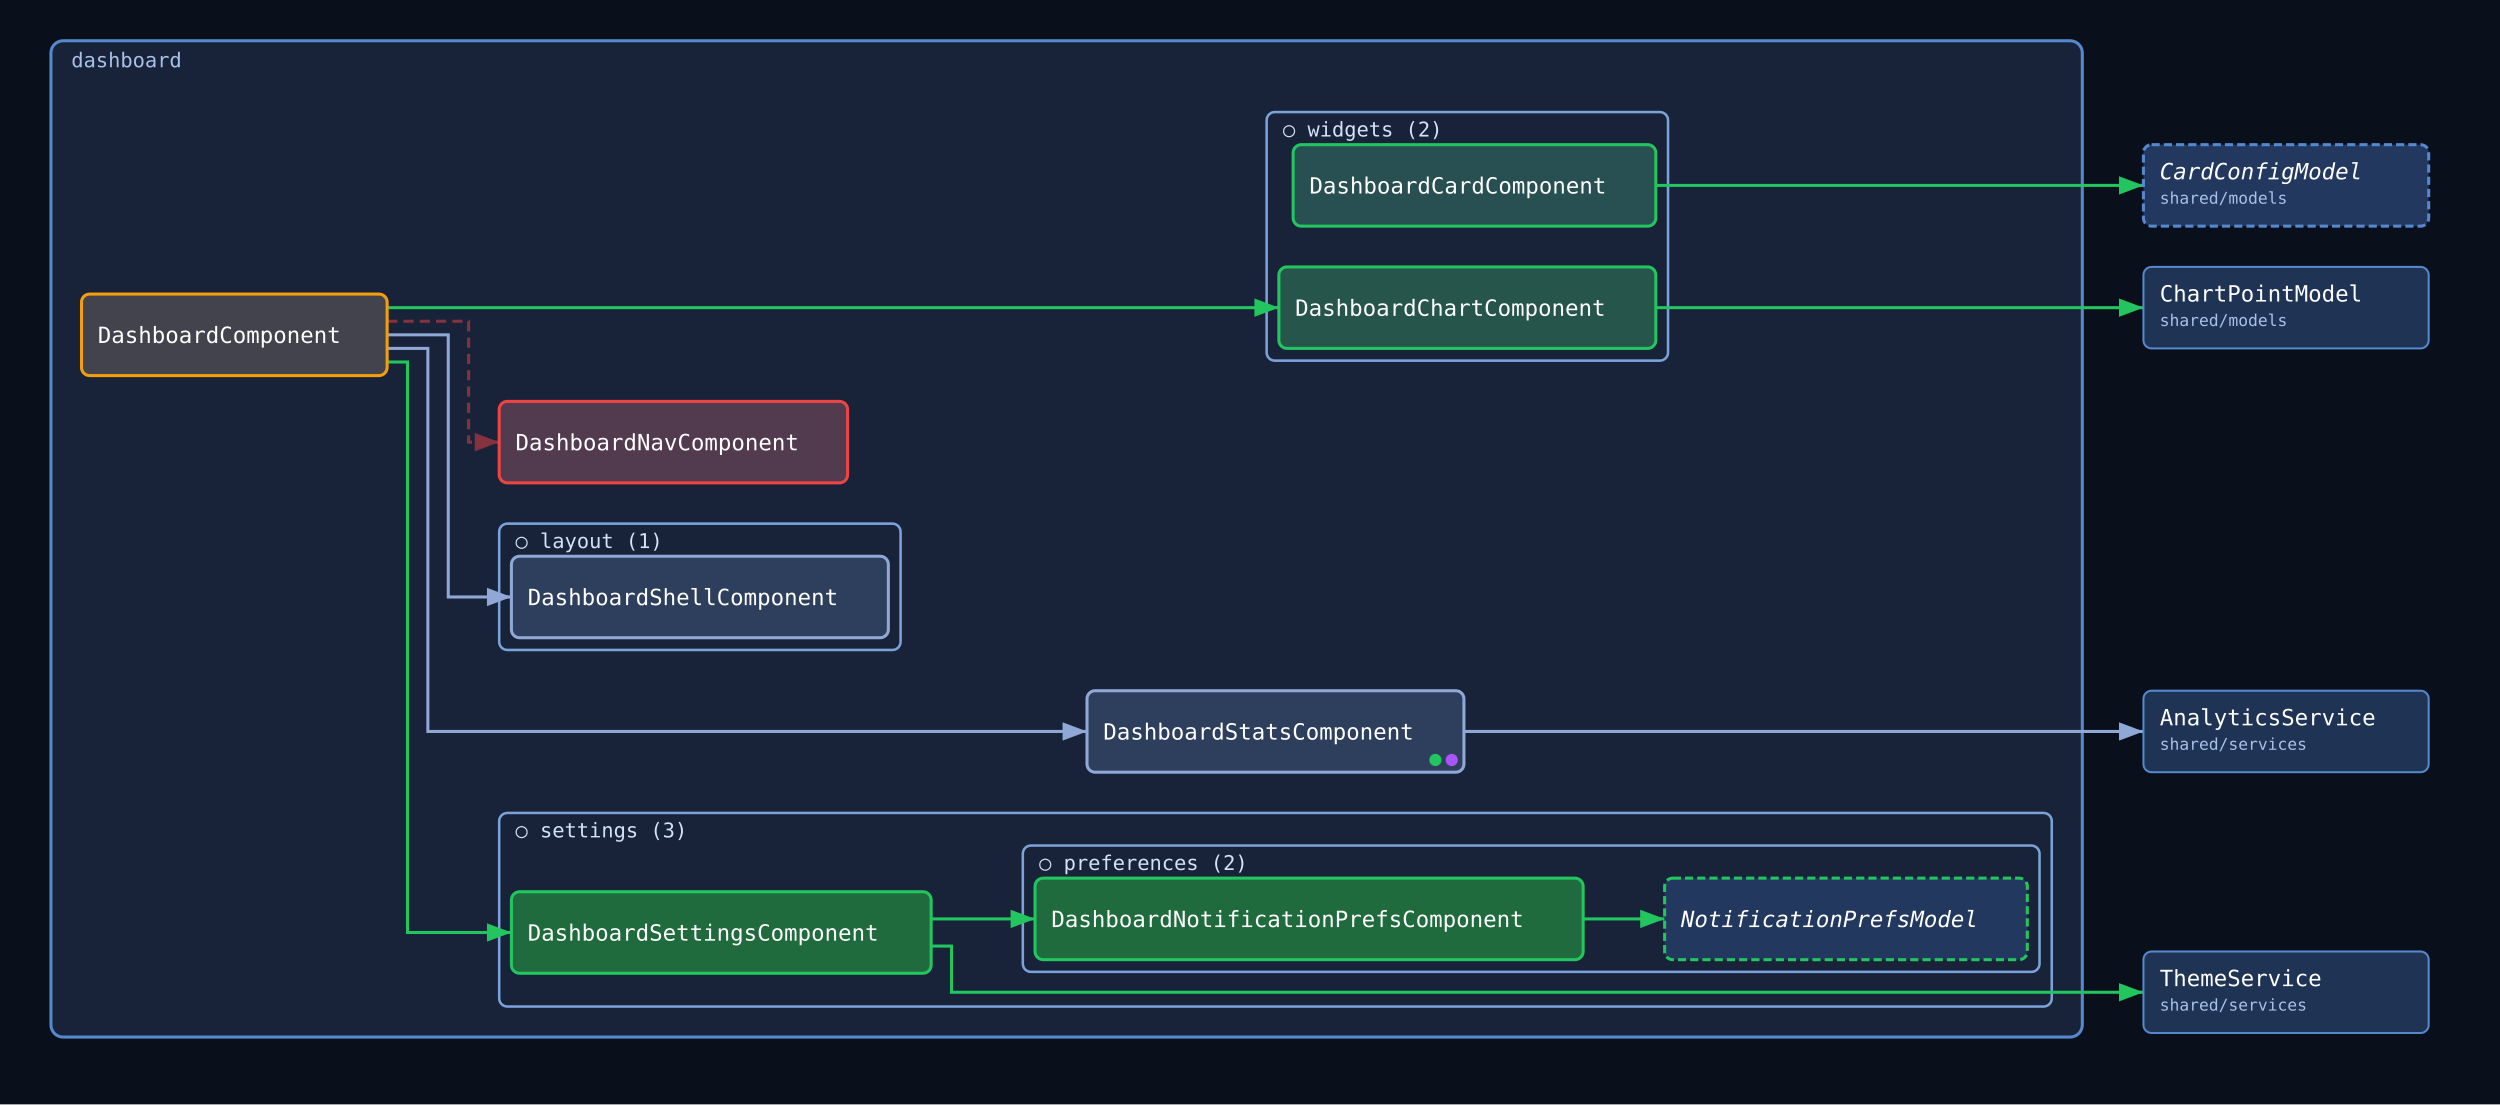
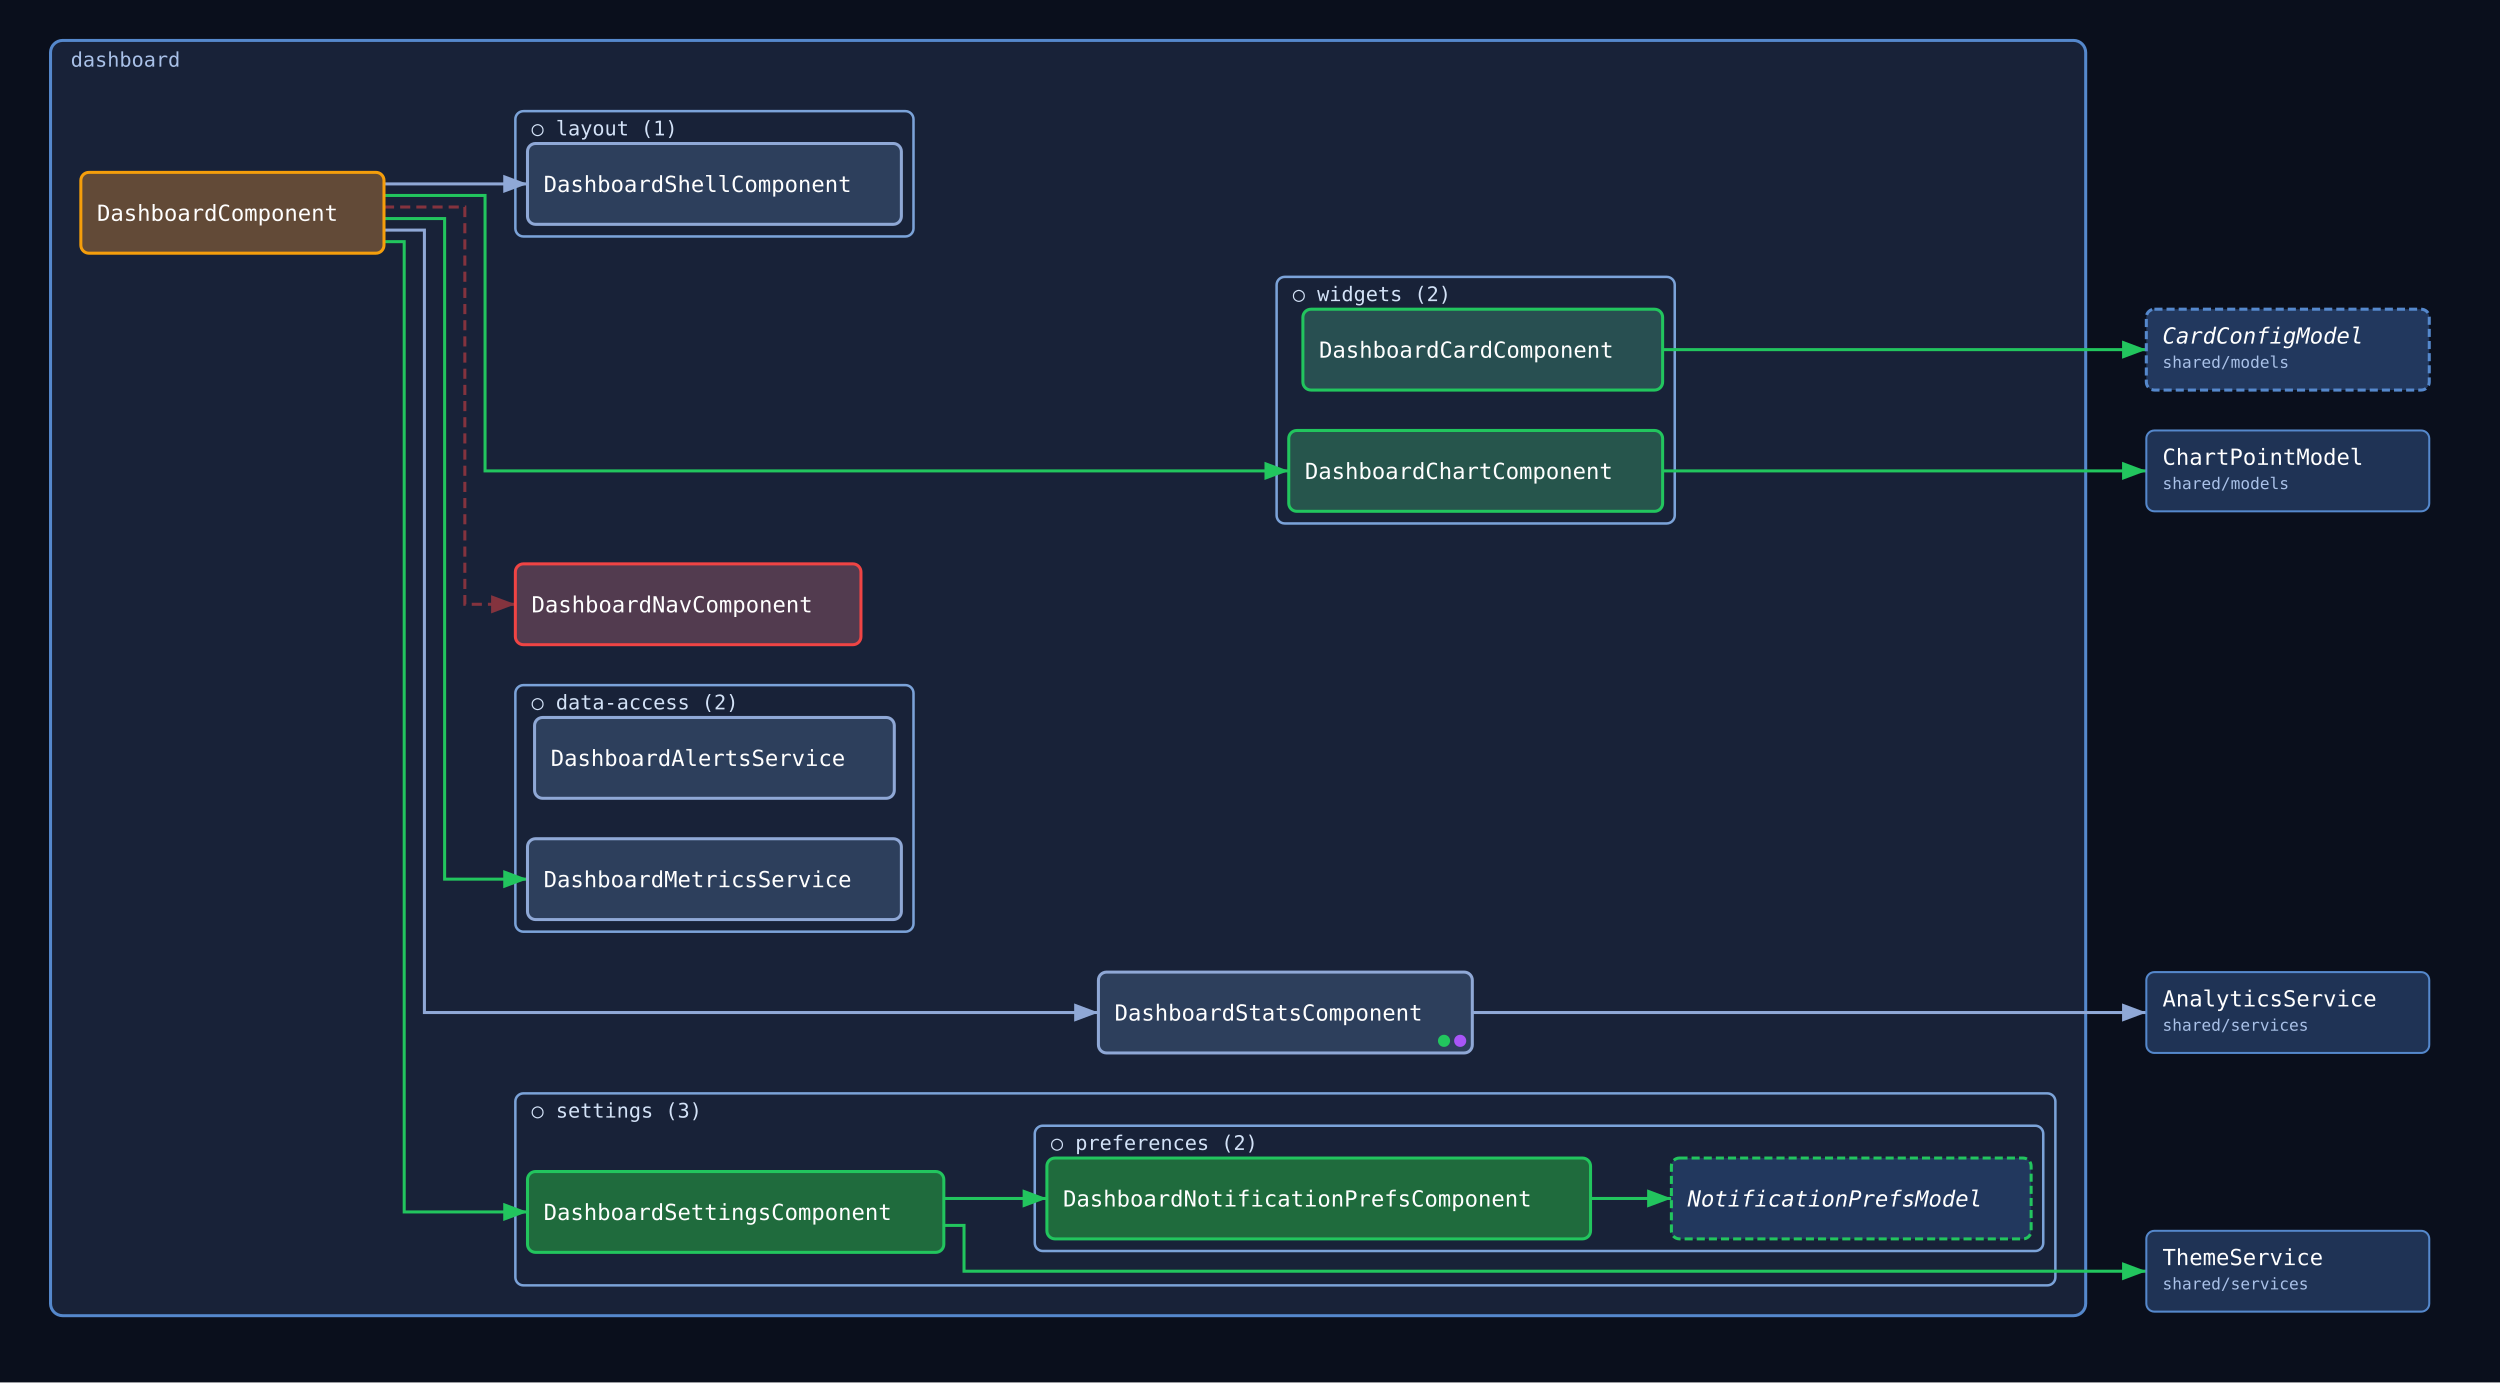
- <svg xmlns="http://www.w3.org/2000/svg" width="1227" height="542" viewBox="0 0 1227 542">
+ <svg xmlns="http://www.w3.org/2000/svg" width="1237" height="684" viewBox="0 0 1237 684">
  <defs>
    <marker id="arrow-added" markerWidth="8" markerHeight="6" refX="8" refY="3" orient="auto">
      <polygon points="0 0, 8 3, 0 6" fill="#22c55e" />
    </marker>
    <marker id="arrow-modified" markerWidth="8" markerHeight="6" refX="8" refY="3" orient="auto">
      <polygon points="0 0, 8 3, 0 6" fill="#f59e0b" />
    </marker>
    <marker id="arrow-removed" markerWidth="8" markerHeight="6" refX="8" refY="3" orient="auto">
      <polygon points="0 0, 8 3, 0 6" fill="#ef4444" />
    </marker>
    <marker id="arrow-unchanged" markerWidth="8" markerHeight="6" refX="8" refY="3" orient="auto">
      <polygon points="0 0, 8 3, 0 6" fill="#8fa8d6" />
    </marker>
  </defs>
-   <rect width="1227" height="542" fill="#0a0f1c" />
-   <rect x="25" y="20" width="997" height="489" rx="6" fill="#182238" stroke="#5588cc" stroke-width="1.5" />
+   <rect width="1237" height="684" fill="#0a0f1c" />
+   <rect x="25" y="20" width="1007" height="631" rx="6" fill="#182238" stroke="#5588cc" stroke-width="1.5" />
  <text x="35" y="33" font-family="Fira Code, monospace" font-size="10" fill="#a9c1e8">dashboard</text>
-   <rect x="245" y="257" width="197" height="62" rx="4" fill="none" stroke="#7ba3d9" stroke-width="1.25" />
-   <text x="253" y="269" font-family="Fira Code, monospace" font-size="10" fill="#d3e2f7">○ layout (1)</text>
-   <rect x="245" y="399" width="762" height="95" rx="4" fill="none" stroke="#7ba3d9" stroke-width="1.25" />
-   <text x="253" y="411" font-family="Fira Code, monospace" font-size="10" fill="#d3e2f7">○ settings (3)</text>
-   <rect x="502" y="415" width="499" height="62" rx="4" fill="none" stroke="#7ba3d9" stroke-width="1.25" />
-   <text x="510" y="427" font-family="Fira Code, monospace" font-size="10" fill="#d3e2f7">○ preferences (2)</text>
-   <rect x="621.667" y="55" width="197" height="122" rx="4" fill="none" stroke="#7ba3d9" stroke-width="1.25" />
-   <text x="629.667" y="67" font-family="Fira Code, monospace" font-size="10" fill="#d3e2f7">○ widgets (2)</text>
-   <path d="M 777 451 L 817 451" fill="none" stroke="#22c55e" stroke-width="1.5" opacity="1" marker-end="url(#arrow-added)" />
-   <path d="M 457 451 L 508 451" fill="none" stroke="#22c55e" stroke-width="1.5" opacity="1" marker-end="url(#arrow-added)" />
-   <path d="M 190 171 L 210 171 L 210 359 L 533.5 359" fill="none" stroke="#8fa8d6" stroke-width="1.5" opacity="1" marker-end="url(#arrow-unchanged)" />
-   <path d="M 190 164.333 L 220 164.333 L 220 293 L 251 293" fill="none" stroke="#8fa8d6" stroke-width="1.5" opacity="1" marker-end="url(#arrow-unchanged)" />
-   <path d="M 190 177.667 L 200 177.667 L 200 457.667 L 251 457.667" fill="none" stroke="#22c55e" stroke-width="1.5" opacity="1" marker-end="url(#arrow-added)" />
-   <path d="M 190 151 L 627.667 151" fill="none" stroke="#22c55e" stroke-width="1.5" opacity="1" marker-end="url(#arrow-added)" />
-   <path d="M 718.5 359 L 1052 359" fill="none" stroke="#8fa8d6" stroke-width="1.5" opacity="1" marker-end="url(#arrow-unchanged)" />
-   <path d="M 457 464.333 L 467 464.333 L 467 487 L 1052 487" fill="none" stroke="#22c55e" stroke-width="1.5" opacity="1" marker-end="url(#arrow-added)" />
-   <path d="M 812.667 91 L 1052 91" fill="none" stroke="#22c55e" stroke-width="1.5" opacity="1" marker-end="url(#arrow-added)" />
-   <path d="M 812.667 151 L 1052 151" fill="none" stroke="#22c55e" stroke-width="1.5" opacity="1" marker-end="url(#arrow-added)" />
-   <path d="M 190 157.667 L 230 157.667 L 230 217 L 245 217" fill="none" stroke="#ef4444" stroke-width="1.5" opacity="0.5" stroke-dasharray="5,3" marker-end="url(#arrow-removed)" />
-   <rect x="533.5" y="339" width="185" height="40" rx="4" fill="#2d3f5c" stroke="#8fa8d6" stroke-width="1.5" />
-   <text x="541.5" y="363" font-family="Fira Code, monospace" font-size="11" fill="#ffffff">DashboardStatsComponent</text>
-   <circle cx="712.5" cy="373" r="3" fill="#a855f7" />
-   <circle cx="704.5" cy="373" r="3" fill="#22c55e" />
-   <rect x="40" y="144.333" width="150" height="40" rx="4" fill="#42434d" stroke="#f59e0b" stroke-width="1.5" />
-   <text x="48" y="168.333" font-family="Fira Code, monospace" font-size="11" fill="#ffffff">DashboardComponent</text>
-   <rect x="245" y="197" width="171" height="40" rx="4" fill="#523b4f" stroke="#ef4444" stroke-width="1.5" />
-   <text x="253" y="221" font-family="Fira Code, monospace" font-size="11" fill="#ffffff">DashboardNavComponent</text>
-   <rect x="1052" y="339" width="140" height="40" rx="4" fill="#1f3355" stroke="#5588cc" stroke-width="1" />
-   <text x="1060" y="356" font-family="Fira Code, monospace" font-size="11" fill="#ffffff">AnalyticsService</text>
-   <text x="1060" y="368" font-family="Fira Code, monospace" font-size="8" fill="#a9c1e8">shared/services</text>
-   <rect x="1052" y="467" width="140" height="40" rx="4" fill="#1f3355" stroke="#5588cc" stroke-width="1" />
-   <text x="1060" y="484" font-family="Fira Code, monospace" font-size="11" fill="#ffffff">ThemeService</text>
-   <text x="1060" y="496" font-family="Fira Code, monospace" font-size="8" fill="#a9c1e8">shared/services</text>
-   <rect x="1052" y="71" width="140" height="40" rx="4" fill="#22385e" stroke="#5588cc" stroke-width="1.5" stroke-dasharray="4,2" />
-   <text x="1060" y="88" font-family="Fira Code, monospace" font-size="11" font-style="italic" fill="#ffffff">CardConfigModel</text>
-   <text x="1060" y="100" font-family="Fira Code, monospace" font-size="8" fill="#a9c1e8">shared/models</text>
-   <rect x="1052" y="131" width="140" height="40" rx="4" fill="#1f3355" stroke="#5588cc" stroke-width="1" />
-   <text x="1060" y="148" font-family="Fira Code, monospace" font-size="11" fill="#ffffff">ChartPointModel</text>
-   <text x="1060" y="160" font-family="Fira Code, monospace" font-size="8" fill="#a9c1e8">shared/models</text>
-   <rect x="251" y="273" width="185" height="40" rx="4" fill="#2d3f5c" stroke="#8fa8d6" stroke-width="1.5" />
-   <text x="259" y="297" font-family="Fira Code, monospace" font-size="11" fill="#ffffff">DashboardShellComponent</text>
-   <rect x="251" y="437.667" width="206" height="40" rx="4" fill="#1f6b3d" stroke="#22c55e" stroke-width="1.5" />
-   <text x="259" y="461.667" font-family="Fira Code, monospace" font-size="11" fill="#ffffff">DashboardSettingsComponent</text>
-   <rect x="508" y="431" width="269" height="40" rx="4" fill="#1f6b3d" stroke="#22c55e" stroke-width="1.5" />
-   <text x="516" y="455" font-family="Fira Code, monospace" font-size="11" fill="#ffffff">DashboardNotificationPrefsComponent</text>
-   <rect x="817" y="431" width="178" height="40" rx="4" fill="#22385e" stroke="#22c55e" stroke-width="1.5" stroke-dasharray="4,2" />
-   <text x="825" y="455" font-family="Fira Code, monospace" font-size="11" font-style="italic" fill="#ffffff">NotificationPrefsModel</text>
-   <rect x="634.667" y="71" width="178" height="40" rx="4" fill="#284f51" stroke="#22c55e" stroke-width="1.5" />
-   <text x="642.667" y="95" font-family="Fira Code, monospace" font-size="11" fill="#ffffff">DashboardCardComponent</text>
-   <rect x="627.667" y="131" width="185" height="40" rx="4" fill="#26554c" stroke="#22c55e" stroke-width="1.5" />
-   <text x="635.667" y="155" font-family="Fira Code, monospace" font-size="11" fill="#ffffff">DashboardChartComponent</text>
+   <rect x="255" y="339" width="197" height="122" rx="4" fill="none" stroke="#7ba3d9" stroke-width="1.25" />
+   <text x="263" y="351" font-family="Fira Code, monospace" font-size="10" fill="#d3e2f7">○ data-access (2)</text>
+   <rect x="255" y="55" width="197" height="62" rx="4" fill="none" stroke="#7ba3d9" stroke-width="1.25" />
+   <text x="263" y="67" font-family="Fira Code, monospace" font-size="10" fill="#d3e2f7">○ layout (1)</text>
+   <rect x="255" y="541" width="762" height="95" rx="4" fill="none" stroke="#7ba3d9" stroke-width="1.25" />
+   <text x="263" y="553" font-family="Fira Code, monospace" font-size="10" fill="#d3e2f7">○ settings (3)</text>
+   <rect x="512" y="557" width="499" height="62" rx="4" fill="none" stroke="#7ba3d9" stroke-width="1.25" />
+   <text x="520" y="569" font-family="Fira Code, monospace" font-size="10" fill="#d3e2f7">○ preferences (2)</text>
+   <rect x="631.667" y="137" width="197" height="122" rx="4" fill="none" stroke="#7ba3d9" stroke-width="1.25" />
+   <text x="639.667" y="149" font-family="Fira Code, monospace" font-size="10" fill="#d3e2f7">○ widgets (2)</text>
+   <path d="M 787 593 L 827 593" fill="none" stroke="#22c55e" stroke-width="1.5" opacity="1" marker-end="url(#arrow-added)" />
+   <path d="M 467 593 L 518 593" fill="none" stroke="#22c55e" stroke-width="1.5" opacity="1" marker-end="url(#arrow-added)" />
+   <path d="M 190 113.857 L 210 113.857 L 210 501 L 543.5 501" fill="none" stroke="#8fa8d6" stroke-width="1.5" opacity="1" marker-end="url(#arrow-unchanged)" />
+   <path d="M 190 108.143 L 220 108.143 L 220 435 L 261 435" fill="none" stroke="#22c55e" stroke-width="1.5" opacity="1" marker-end="url(#arrow-added)" />
+   <path d="M 190 91 L 261 91" fill="none" stroke="#8fa8d6" stroke-width="1.5" opacity="1" marker-end="url(#arrow-unchanged)" />
+   <path d="M 190 119.571 L 200 119.571 L 200 599.667 L 261 599.667" fill="none" stroke="#22c55e" stroke-width="1.5" opacity="1" marker-end="url(#arrow-added)" />
+   <path d="M 190 96.714 L 240 96.714 L 240 233 L 637.667 233" fill="none" stroke="#22c55e" stroke-width="1.5" opacity="1" marker-end="url(#arrow-added)" />
+   <path d="M 728.5 501 L 1062 501" fill="none" stroke="#8fa8d6" stroke-width="1.5" opacity="1" marker-end="url(#arrow-unchanged)" />
+   <path d="M 467 606.333 L 477 606.333 L 477 629 L 1062 629" fill="none" stroke="#22c55e" stroke-width="1.5" opacity="1" marker-end="url(#arrow-added)" />
+   <path d="M 822.667 173 L 1062 173" fill="none" stroke="#22c55e" stroke-width="1.5" opacity="1" marker-end="url(#arrow-added)" />
+   <path d="M 822.667 233 L 1062 233" fill="none" stroke="#22c55e" stroke-width="1.5" opacity="1" marker-end="url(#arrow-added)" />
+   <path d="M 190 102.429 L 230 102.429 L 230 299 L 255 299" fill="none" stroke="#ef4444" stroke-width="1.5" opacity="0.5" stroke-dasharray="5,3" marker-end="url(#arrow-removed)" />
+   <rect x="543.5" y="481" width="185" height="40" rx="4" fill="#2d3f5c" stroke="#8fa8d6" stroke-width="1.5" />
+   <text x="551.5" y="505" font-family="Fira Code, monospace" font-size="11" fill="#ffffff">DashboardStatsComponent</text>
+   <circle cx="722.5" cy="515" r="3" fill="#a855f7" />
+   <circle cx="714.5" cy="515" r="3" fill="#22c55e" />
+   <rect x="40" y="85.286" width="150" height="40" rx="4" fill="#624a37" stroke="#f59e0b" stroke-width="1.5" />
+   <text x="48" y="109.286" font-family="Fira Code, monospace" font-size="11" fill="#ffffff">DashboardComponent</text>
+   <rect x="255" y="279" width="171" height="40" rx="4" fill="#523b4f" stroke="#ef4444" stroke-width="1.5" />
+   <text x="263" y="303" font-family="Fira Code, monospace" font-size="11" fill="#ffffff">DashboardNavComponent</text>
+   <rect x="1062" y="481" width="140" height="40" rx="4" fill="#1f3355" stroke="#5588cc" stroke-width="1" />
+   <text x="1070" y="498" font-family="Fira Code, monospace" font-size="11" fill="#ffffff">AnalyticsService</text>
+   <text x="1070" y="510" font-family="Fira Code, monospace" font-size="8" fill="#a9c1e8">shared/services</text>
+   <rect x="1062" y="609" width="140" height="40" rx="4" fill="#1f3355" stroke="#5588cc" stroke-width="1" />
+   <text x="1070" y="626" font-family="Fira Code, monospace" font-size="11" fill="#ffffff">ThemeService</text>
+   <text x="1070" y="638" font-family="Fira Code, monospace" font-size="8" fill="#a9c1e8">shared/services</text>
+   <rect x="1062" y="153" width="140" height="40" rx="4" fill="#22385e" stroke="#5588cc" stroke-width="1.5" stroke-dasharray="4,2" />
+   <text x="1070" y="170" font-family="Fira Code, monospace" font-size="11" font-style="italic" fill="#ffffff">CardConfigModel</text>
+   <text x="1070" y="182" font-family="Fira Code, monospace" font-size="8" fill="#a9c1e8">shared/models</text>
+   <rect x="1062" y="213" width="140" height="40" rx="4" fill="#1f3355" stroke="#5588cc" stroke-width="1" />
+   <text x="1070" y="230" font-family="Fira Code, monospace" font-size="11" fill="#ffffff">ChartPointModel</text>
+   <text x="1070" y="242" font-family="Fira Code, monospace" font-size="8" fill="#a9c1e8">shared/models</text>
+   <rect x="264.5" y="355" width="178" height="40" rx="4" fill="#2d3f5c" stroke="#8fa8d6" stroke-width="1.5" />
+   <text x="272.5" y="379" font-family="Fira Code, monospace" font-size="11" fill="#ffffff">DashboardAlertsService</text>
+   <rect x="261" y="415" width="185" height="40" rx="4" fill="#2d3f5c" stroke="#8fa8d6" stroke-width="1.5" />
+   <text x="269" y="439" font-family="Fira Code, monospace" font-size="11" fill="#ffffff">DashboardMetricsService</text>
+   <rect x="261" y="71" width="185" height="40" rx="4" fill="#2d3f5c" stroke="#8fa8d6" stroke-width="1.5" />
+   <text x="269" y="95" font-family="Fira Code, monospace" font-size="11" fill="#ffffff">DashboardShellComponent</text>
+   <rect x="261" y="579.667" width="206" height="40" rx="4" fill="#1f6b3d" stroke="#22c55e" stroke-width="1.5" />
+   <text x="269" y="603.667" font-family="Fira Code, monospace" font-size="11" fill="#ffffff">DashboardSettingsComponent</text>
+   <rect x="518" y="573" width="269" height="40" rx="4" fill="#1f6b3d" stroke="#22c55e" stroke-width="1.5" />
+   <text x="526" y="597" font-family="Fira Code, monospace" font-size="11" fill="#ffffff">DashboardNotificationPrefsComponent</text>
+   <rect x="827" y="573" width="178" height="40" rx="4" fill="#22385e" stroke="#22c55e" stroke-width="1.5" stroke-dasharray="4,2" />
+   <text x="835" y="597" font-family="Fira Code, monospace" font-size="11" font-style="italic" fill="#ffffff">NotificationPrefsModel</text>
+   <rect x="644.667" y="153" width="178" height="40" rx="4" fill="#284f51" stroke="#22c55e" stroke-width="1.5" />
+   <text x="652.667" y="177" font-family="Fira Code, monospace" font-size="11" fill="#ffffff">DashboardCardComponent</text>
+   <rect x="637.667" y="213" width="185" height="40" rx="4" fill="#26554c" stroke="#22c55e" stroke-width="1.5" />
+   <text x="645.667" y="237" font-family="Fira Code, monospace" font-size="11" fill="#ffffff">DashboardChartComponent</text>
</svg>
